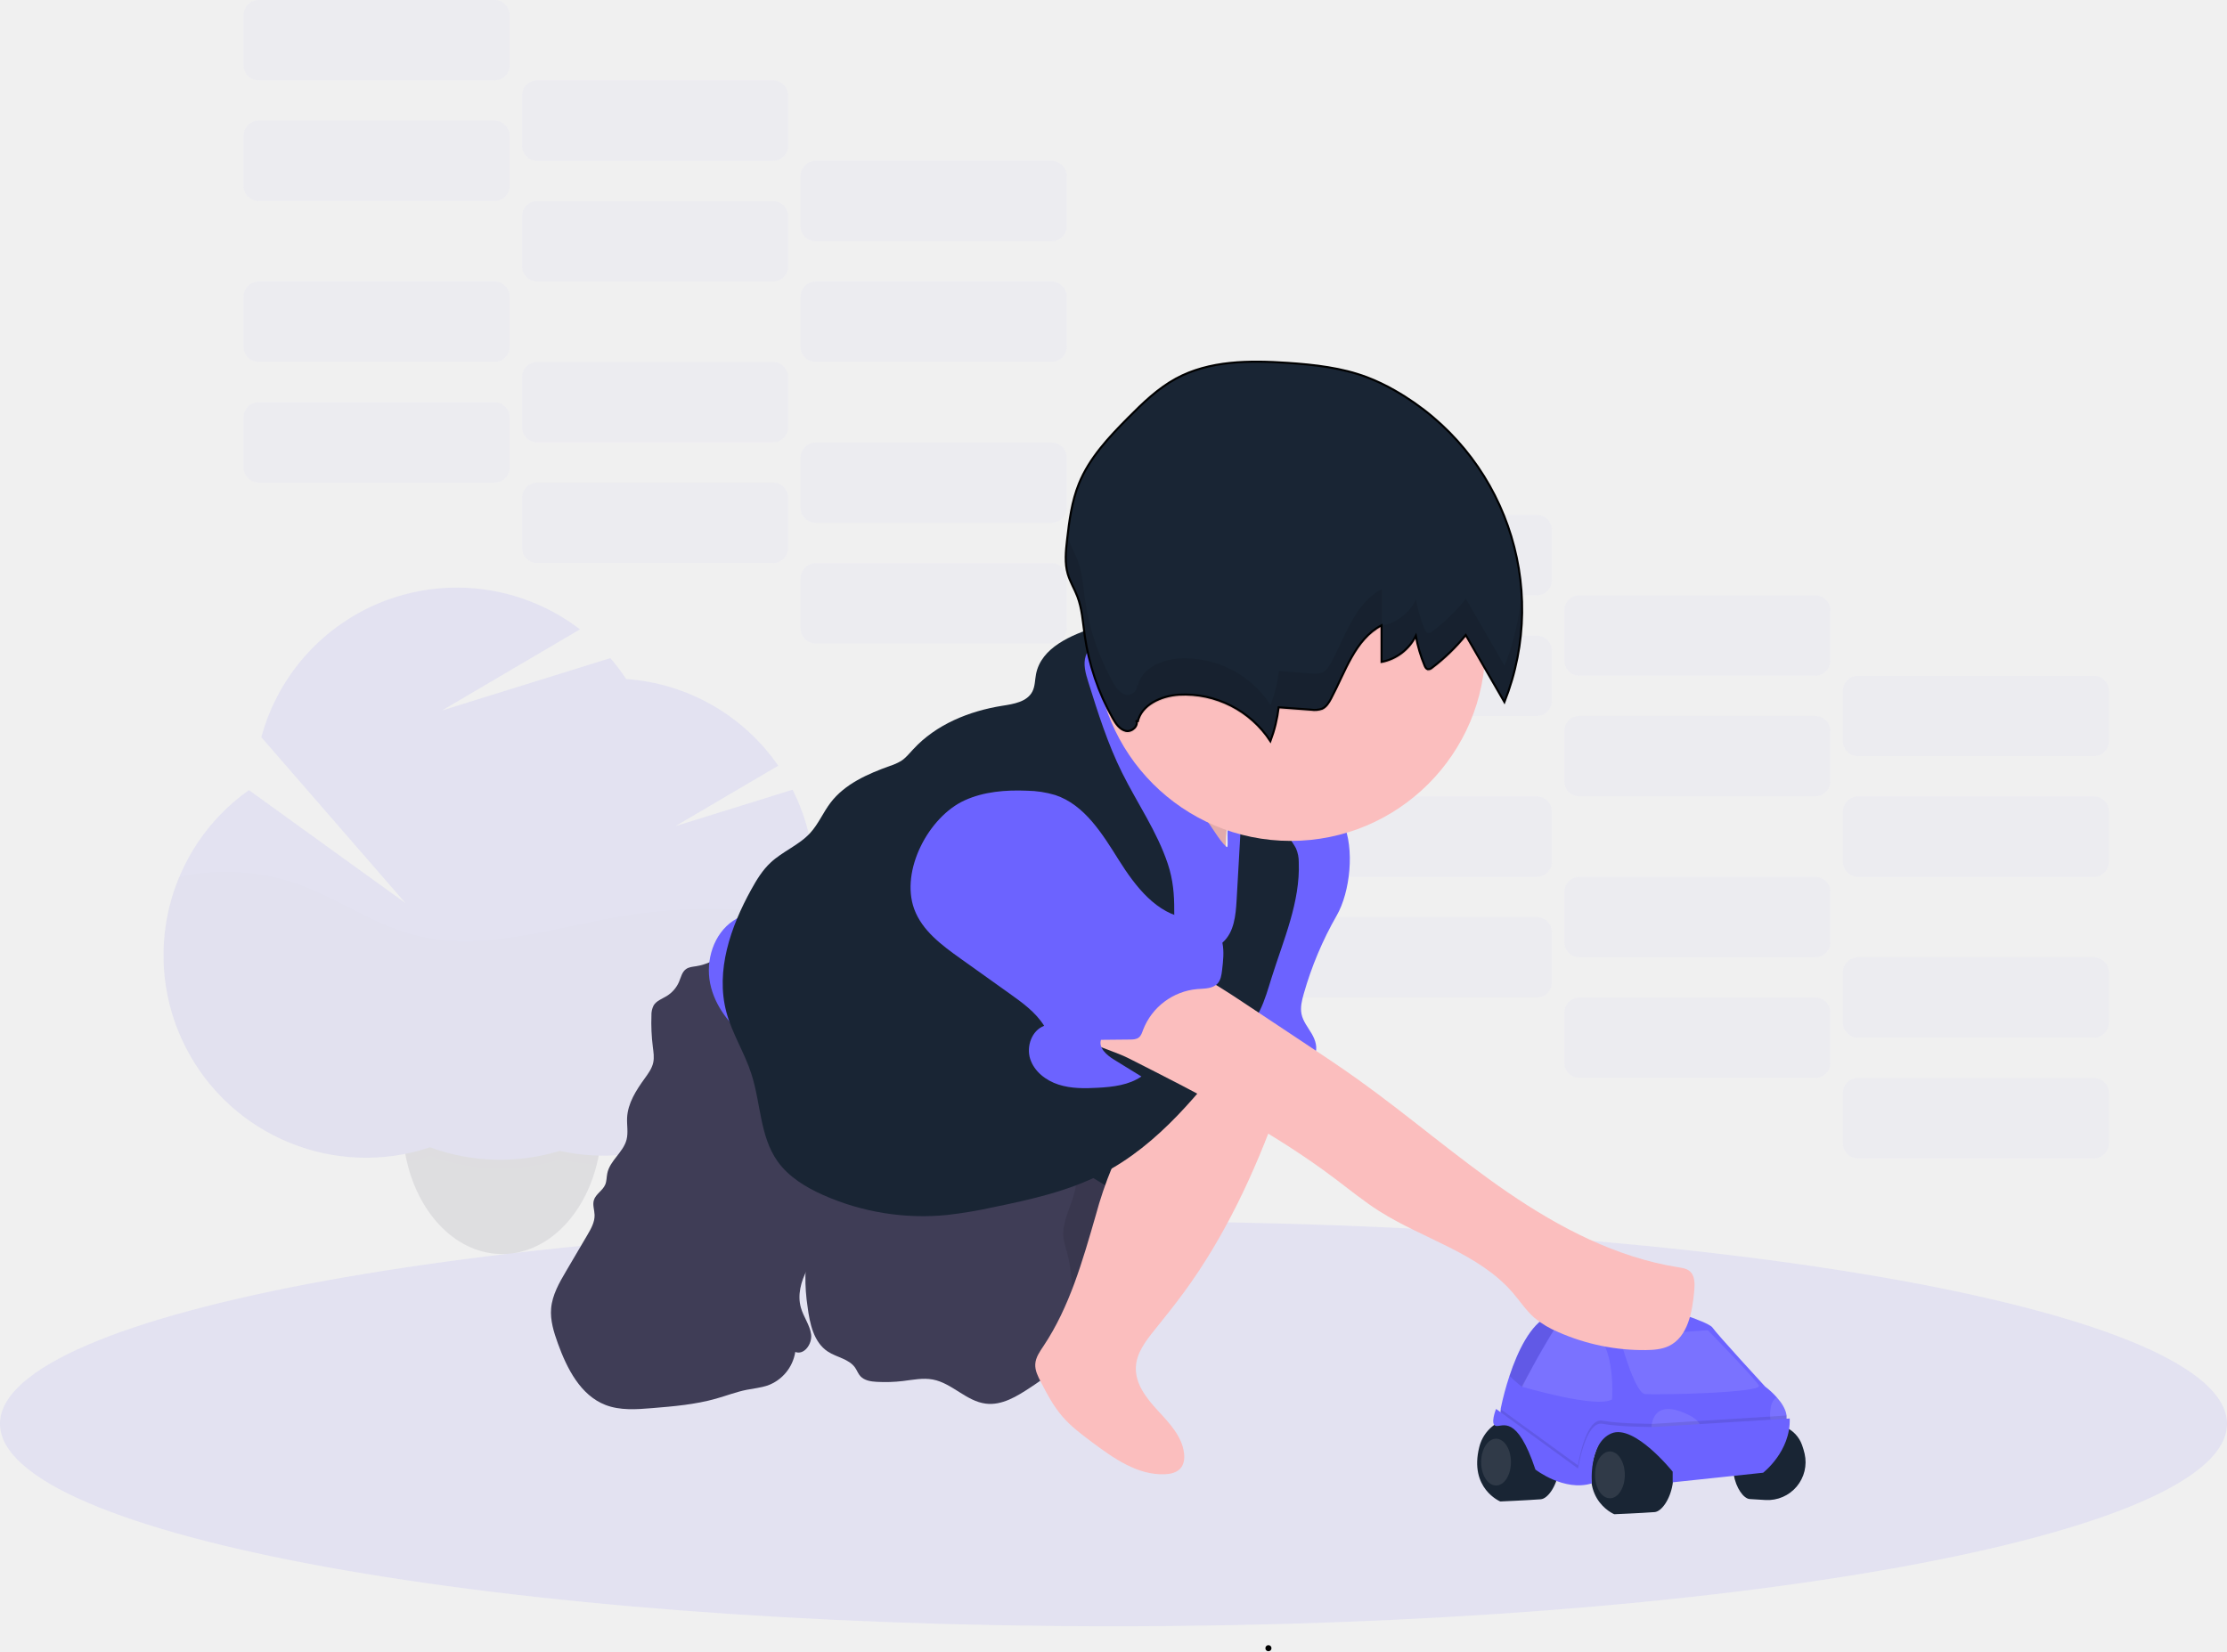
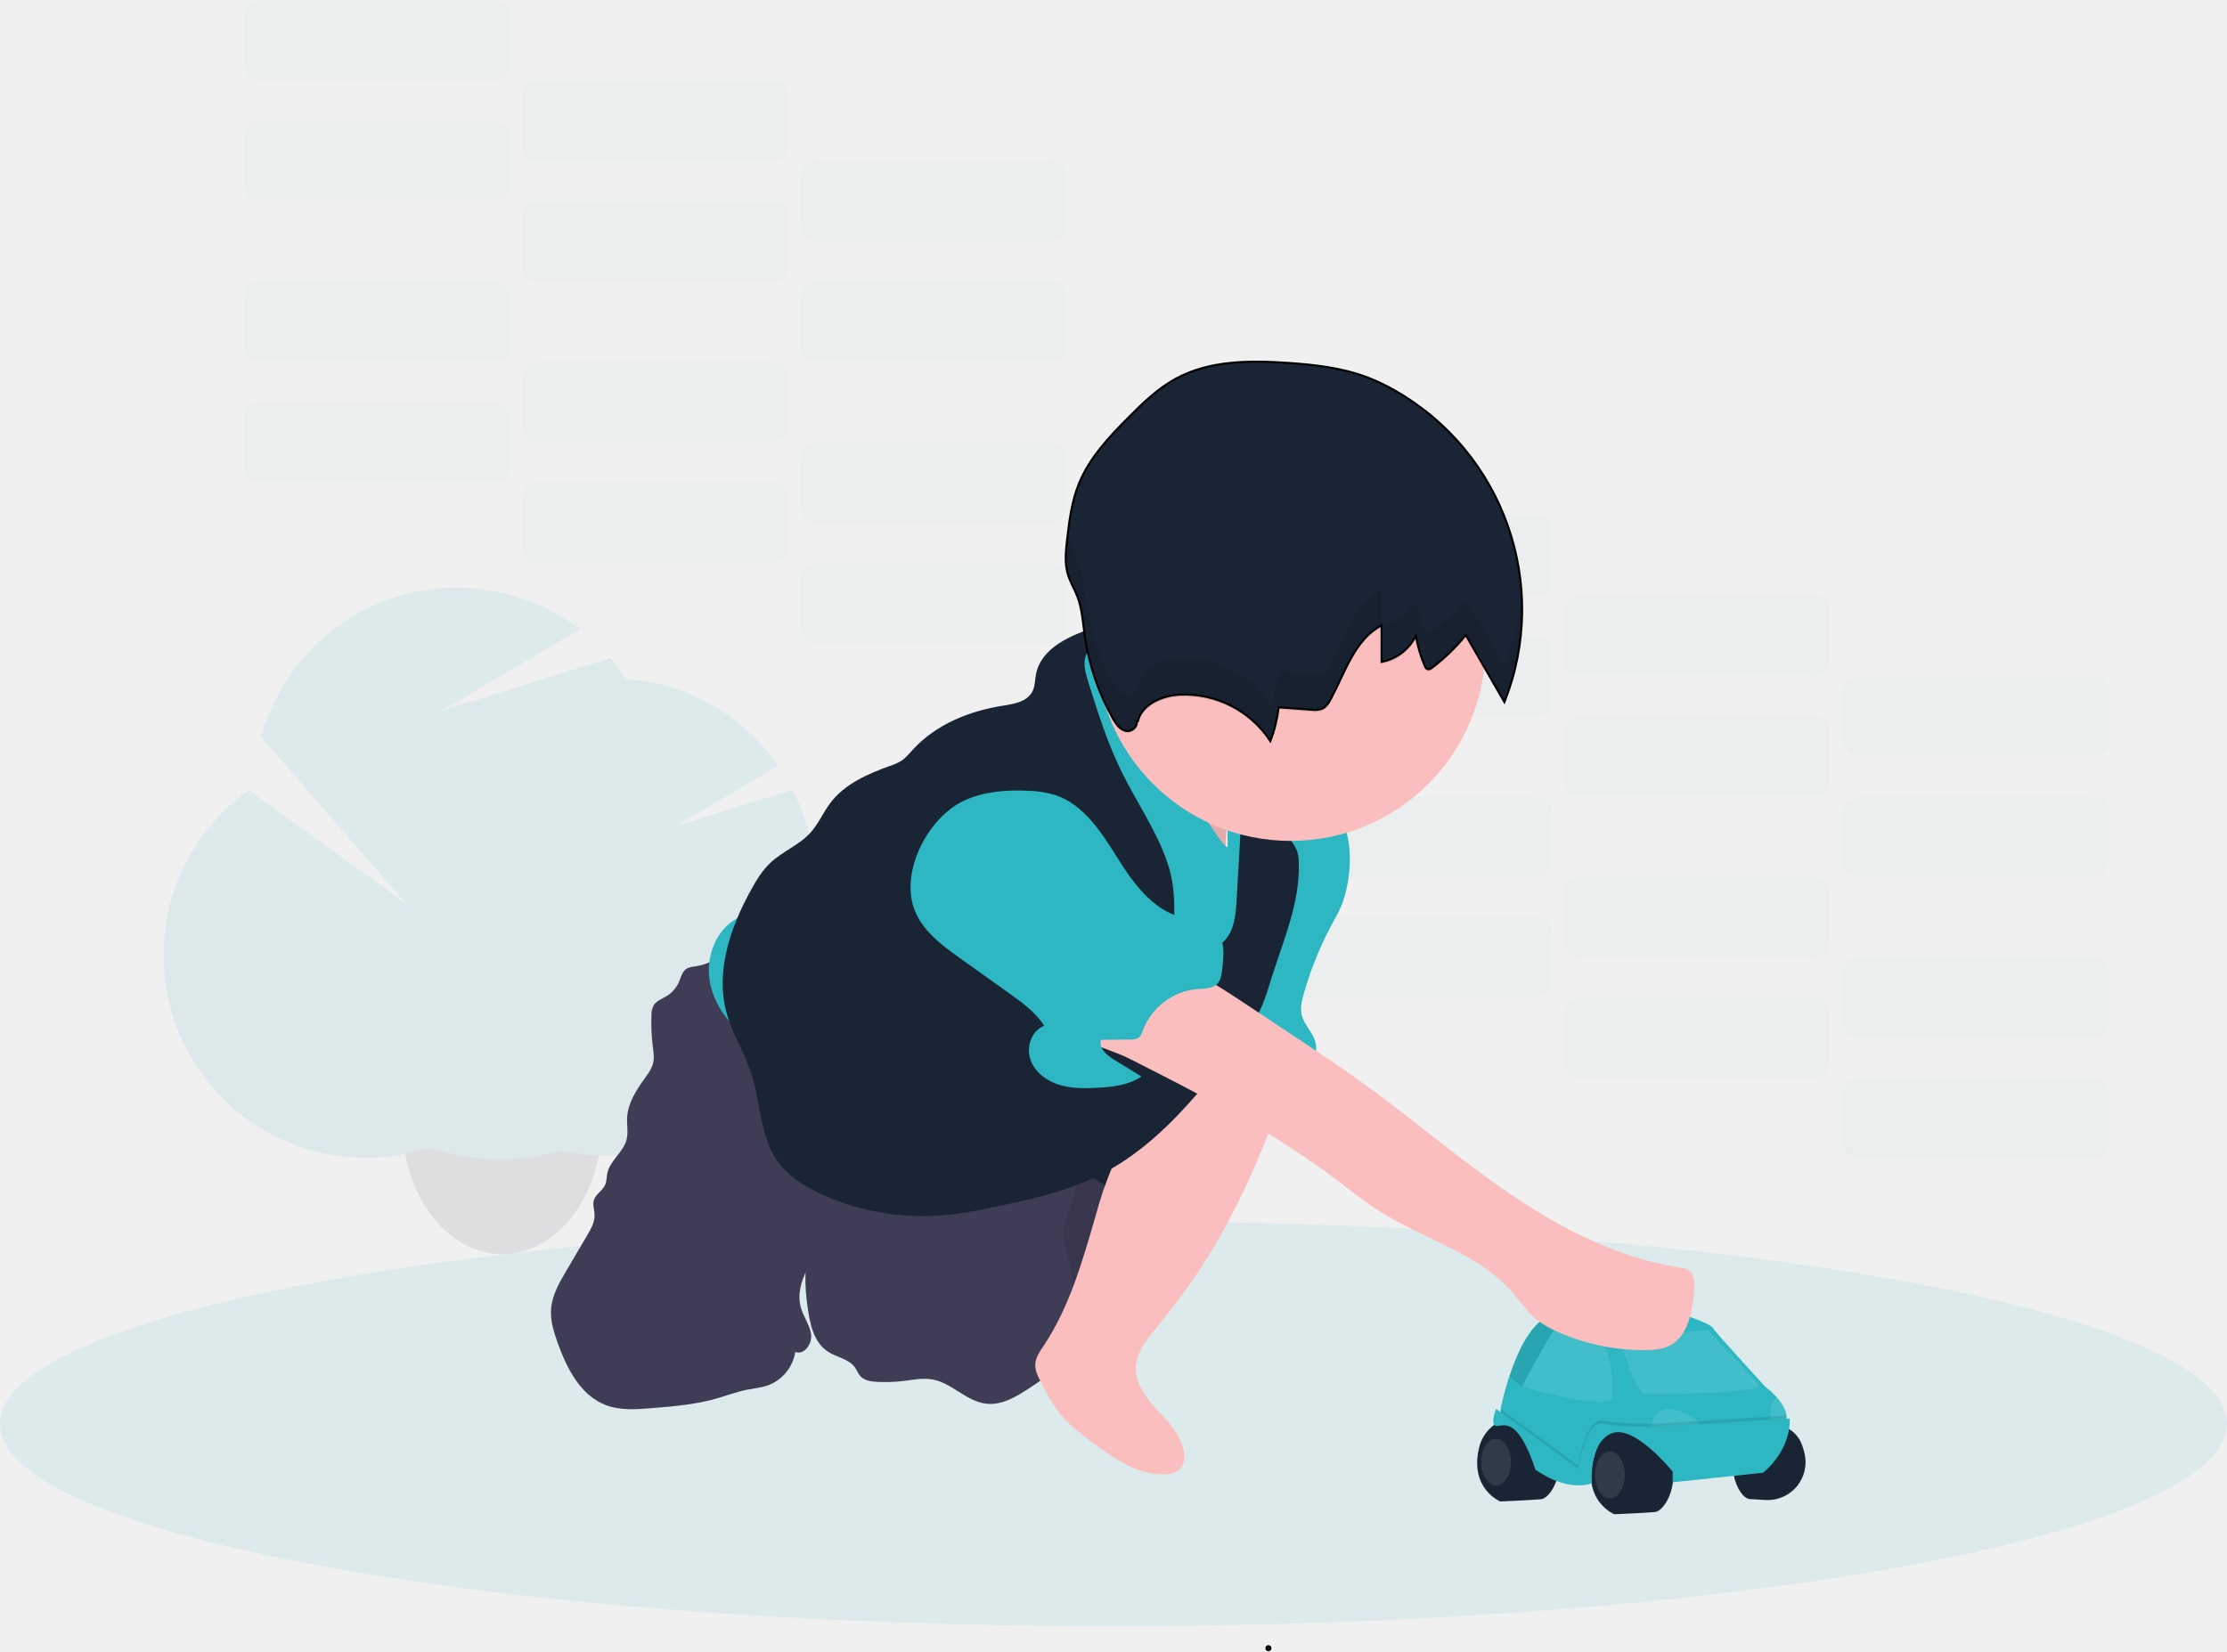
<svg xmlns="http://www.w3.org/2000/svg" id="a7bd4c2a-60cb-483d-8f1a-f087731eba23" data-name="Layer 1" width="1094" height="811.38" viewBox="0 0 1094 811.38">
  <g opacity="0.3">
    <rect x="631.64" y="450.62" width="130.73" height="39.52" rx="7.43" fill="#f2f2f2" />
    <rect x="768.45" y="490.14" width="130.73" height="39.52" rx="7.43" fill="#f2f2f2" />
    <rect x="905.27" y="529.67" width="130.73" height="39.52" rx="7.43" fill="#f2f2f2" />
    <rect x="631.64" y="391.33" width="130.73" height="39.52" rx="7.43" fill="#f2f2f2" />
    <rect x="768.45" y="430.86" width="130.73" height="39.52" rx="7.43" fill="#f2f2f2" />
    <rect x="905.27" y="470.38" width="130.73" height="39.52" rx="7.43" fill="#f2f2f2" />
    <rect x="631.64" y="312.29" width="130.73" height="39.52" rx="7.43" fill="#f2f2f2" />
    <rect x="768.45" y="351.81" width="130.73" height="39.52" rx="7.43" fill="#f2f2f2" />
    <rect x="905.27" y="391.33" width="130.73" height="39.52" rx="7.43" fill="#f2f2f2" />
    <rect x="631.64" y="253" width="130.73" height="39.52" rx="7.43" fill="#f2f2f2" />
    <rect x="768.45" y="292.52" width="130.73" height="39.52" rx="7.43" fill="#f2f2f2" />
    <rect x="905.27" y="332.05" width="130.73" height="39.52" rx="7.43" fill="#f2f2f2" />
-     <rect x="631.64" y="450.62" width="130.73" height="39.52" rx="7.43" fill="#6c63ff" opacity="0.1" />
-     <rect x="768.45" y="490.14" width="130.73" height="39.52" rx="7.43" fill="#6c63ff" opacity="0.1" />
-     <rect x="905.27" y="529.67" width="130.73" height="39.52" rx="7.43" fill="#6c63ff" opacity="0.1" />
-     <rect x="631.64" y="391.33" width="130.73" height="39.52" rx="7.43" fill="#6c63ff" opacity="0.1" />
-     <rect x="768.45" y="430.86" width="130.73" height="39.52" rx="7.43" fill="#6c63ff" opacity="0.1" />
-     <rect x="905.27" y="470.38" width="130.73" height="39.52" rx="7.43" fill="#6c63ff" opacity="0.1" />
-     <rect x="631.64" y="312.29" width="130.73" height="39.52" rx="7.43" fill="#6c63ff" opacity="0.1" />
-     <rect x="768.45" y="351.81" width="130.73" height="39.52" rx="7.43" fill="#6c63ff" opacity="0.1" />
-     <rect x="905.27" y="391.33" width="130.73" height="39.52" rx="7.43" fill="#6c63ff" opacity="0.1" />
-     <rect x="631.64" y="253" width="130.73" height="39.52" rx="7.43" fill="#6c63ff" opacity="0.1" />
-     <rect x="768.45" y="292.52" width="130.73" height="39.52" rx="7.43" fill="#6c63ff" opacity="0.1" />
-     <rect x="905.27" y="332.05" width="130.73" height="39.52" rx="7.43" fill="#6c63ff" opacity="0.1" />
+     <rect x="631.64" y="450.62" width="130.73" height="39.52" rx="7.43" fill="#2cb7c3" opacity="0.1" />
+     <rect x="768.45" y="490.14" width="130.73" height="39.52" rx="7.43" fill="#2cb7c3" opacity="0.1" />
+     <rect x="905.27" y="529.67" width="130.73" height="39.52" rx="7.43" fill="#2cb7c3" opacity="0.1" />
+     <rect x="631.64" y="391.33" width="130.73" height="39.52" rx="7.43" fill="#2cb7c3" opacity="0.1" />
+     <rect x="768.45" y="430.86" width="130.73" height="39.52" rx="7.43" fill="#2cb7c3" opacity="0.1" />
+     <rect x="905.27" y="470.38" width="130.73" height="39.52" rx="7.43" fill="#2cb7c3" opacity="0.1" />
+     <rect x="631.64" y="312.29" width="130.73" height="39.52" rx="7.43" fill="#2cb7c3" opacity="0.1" />
+     <rect x="768.45" y="351.81" width="130.73" height="39.52" rx="7.43" fill="#2cb7c3" opacity="0.1" />
+     <rect x="905.27" y="391.33" width="130.73" height="39.52" rx="7.43" fill="#2cb7c3" opacity="0.1" />
+     <rect x="631.64" y="253" width="130.73" height="39.52" rx="7.43" fill="#2cb7c3" opacity="0.1" />
+     <rect x="768.45" y="292.52" width="130.73" height="39.52" rx="7.43" fill="#2cb7c3" opacity="0.1" />
+     <rect x="905.27" y="332.05" width="130.73" height="39.52" rx="7.43" fill="#2cb7c3" opacity="0.1" />
  </g>
  <g opacity="0.3">
    <rect x="119.64" y="197.62" width="130.73" height="39.52" rx="7.43" fill="#f2f2f2" />
    <rect x="256.45" y="237.14" width="130.73" height="39.52" rx="7.43" fill="#f2f2f2" />
    <rect x="393.27" y="276.67" width="130.73" height="39.52" rx="7.43" fill="#f2f2f2" />
    <rect x="119.64" y="138.33" width="130.73" height="39.52" rx="7.43" fill="#f2f2f2" />
    <rect x="256.45" y="177.86" width="130.73" height="39.52" rx="7.43" fill="#f2f2f2" />
    <rect x="393.27" y="217.38" width="130.73" height="39.52" rx="7.43" fill="#f2f2f2" />
    <rect x="119.64" y="59.29" width="130.73" height="39.52" rx="7.43" fill="#f2f2f2" />
    <rect x="256.45" y="98.81" width="130.73" height="39.52" rx="7.43" fill="#f2f2f2" />
    <rect x="393.27" y="138.33" width="130.73" height="39.52" rx="7.43" fill="#f2f2f2" />
    <rect x="119.64" width="130.73" height="39.52" rx="7.43" fill="#f2f2f2" />
    <rect x="256.45" y="39.52" width="130.73" height="39.52" rx="7.43" fill="#f2f2f2" />
    <rect x="393.27" y="79.05" width="130.73" height="39.52" rx="7.43" fill="#f2f2f2" />
-     <rect x="119.64" y="197.62" width="130.73" height="39.52" rx="7.43" fill="#6c63ff" opacity="0.1" />
-     <rect x="256.45" y="237.14" width="130.73" height="39.52" rx="7.43" fill="#6c63ff" opacity="0.1" />
-     <rect x="393.27" y="276.67" width="130.73" height="39.52" rx="7.43" fill="#6c63ff" opacity="0.1" />
-     <rect x="119.64" y="138.33" width="130.73" height="39.52" rx="7.43" fill="#6c63ff" opacity="0.1" />
-     <rect x="256.45" y="177.86" width="130.73" height="39.52" rx="7.43" fill="#6c63ff" opacity="0.1" />
-     <rect x="393.27" y="217.38" width="130.73" height="39.52" rx="7.43" fill="#6c63ff" opacity="0.1" />
-     <rect x="119.64" y="59.29" width="130.73" height="39.52" rx="7.43" fill="#6c63ff" opacity="0.1" />
-     <rect x="256.45" y="98.81" width="130.73" height="39.52" rx="7.43" fill="#6c63ff" opacity="0.1" />
-     <rect x="393.27" y="138.33" width="130.73" height="39.52" rx="7.43" fill="#6c63ff" opacity="0.1" />
-     <rect x="119.64" width="130.73" height="39.52" rx="7.43" fill="#6c63ff" opacity="0.1" />
-     <rect x="256.45" y="39.52" width="130.73" height="39.52" rx="7.43" fill="#6c63ff" opacity="0.1" />
-     <rect x="393.27" y="79.05" width="130.73" height="39.52" rx="7.43" fill="#6c63ff" opacity="0.1" />
+     <rect x="119.64" y="197.62" width="130.73" height="39.52" rx="7.43" fill="#2cb7c3" opacity="0.1" />
+     <rect x="256.45" y="237.14" width="130.73" height="39.52" rx="7.43" fill="#2cb7c3" opacity="0.1" />
+     <rect x="393.27" y="276.67" width="130.73" height="39.52" rx="7.43" fill="#2cb7c3" opacity="0.1" />
+     <rect x="119.64" y="138.33" width="130.73" height="39.52" rx="7.43" fill="#2cb7c3" opacity="0.1" />
+     <rect x="256.45" y="177.86" width="130.73" height="39.52" rx="7.43" fill="#2cb7c3" opacity="0.1" />
+     <rect x="393.27" y="217.38" width="130.73" height="39.52" rx="7.43" fill="#2cb7c3" opacity="0.1" />
+     <rect x="119.64" y="59.29" width="130.73" height="39.52" rx="7.43" fill="#2cb7c3" opacity="0.1" />
+     <rect x="256.45" y="98.81" width="130.73" height="39.52" rx="7.43" fill="#2cb7c3" opacity="0.1" />
+     <rect x="393.27" y="138.33" width="130.73" height="39.52" rx="7.43" fill="#2cb7c3" opacity="0.1" />
+     <rect x="119.64" width="130.73" height="39.52" rx="7.43" fill="#2cb7c3" opacity="0.1" />
+     <rect x="256.45" y="39.52" width="130.73" height="39.52" rx="7.43" fill="#2cb7c3" opacity="0.1" />
+     <rect x="393.27" y="79.05" width="130.73" height="39.52" rx="7.43" fill="#2cb7c3" opacity="0.1" />
  </g>
  <g opacity="0.1">
    <path d="M348.61,597.26a80.56,80.56,0,0,1-1.74,16.87c-.22,1-.46,2.07-.7,3.07-6.17,24.77-23.6,42.89-44.39,44-.69,0-1.39.06-2.11.06-22,0-40.58-19-46.71-45.08-.18-.7-.33-1.39-.48-2.09a80.56,80.56,0,0,1-1.74-16.87c0-35.39,21.9-64,48.93-64S348.61,561.87,348.61,597.26Z" transform="translate(-53 -45.06)" fill="#3f3d56" />
    <path d="M348.61,597.26a80.56,80.56,0,0,1-1.74,16.87c-.22,1-.46,2.07-.7,3.07-.74,0-1.46,0-2.19-.09a99.36,99.36,0,0,1-16-2.19,98.49,98.49,0,0,1-14.27,3.26,100.29,100.29,0,0,1-11.18,1c-1.26,0-2.52.07-3.78.07a102.12,102.12,0,0,1-13.4-.89,99,99,0,0,1-21-5.22,98.21,98.21,0,0,1-11.35,3c-.18-.7-.33-1.39-.48-2.09a80.56,80.56,0,0,1-1.74-16.87c0-35.39,21.9-64,48.93-64S348.61,561.87,348.61,597.26Z" transform="translate(-53 -45.06)" opacity="0.1" />
-     <path d="M453,477.93a99.07,99.07,0,0,0-10.65-44.82L384.8,451l50.51-29.7a99.37,99.37,0,0,0-74.72-42.59,99.69,99.69,0,0,0-7.75-10.27l-82.73,25.73,67.79-39.86a99.47,99.47,0,0,0-156.52,53l70.81,81.51L175.27,433.3a99.48,99.48,0,0,0,89,175.52A100,100,0,0,0,328,610.57a99.52,99.52,0,0,0,121-97.12c0-2.21-.08-4.4-.22-6.58A99.47,99.47,0,0,0,453,477.93Z" transform="translate(-53 -45.06)" fill="#6c63ff" />
+     <path d="M453,477.93a99.07,99.07,0,0,0-10.65-44.82L384.8,451l50.51-29.7a99.37,99.37,0,0,0-74.72-42.59,99.69,99.69,0,0,0-7.75-10.27l-82.73,25.73,67.79-39.86a99.47,99.47,0,0,0-156.52,53l70.81,81.51L175.27,433.3a99.48,99.48,0,0,0,89,175.52A100,100,0,0,0,328,610.57a99.52,99.52,0,0,0,121-97.12c0-2.21-.08-4.4-.22-6.58A99.47,99.47,0,0,0,453,477.93Z" transform="translate(-53 -45.06)" fill="#2cb7c3" />
    <path d="M451.29,496.38a265,265,0,0,0-92.09-1.17c-34.55,5.72-69.87,18.29-103.67,9.1-19.83-5.4-37-17.88-56.35-24.8A106.81,106.81,0,0,0,141,476,99.52,99.52,0,0,0,264.3,608.82,100,100,0,0,0,328,610.57a99.52,99.52,0,0,0,121-97.12c0-2.21-.08-4.4-.22-6.58A98.49,98.49,0,0,0,451.29,496.38Z" transform="translate(-53 -45.06)" opacity="0.1" />
  </g>
-   <ellipse cx="547" cy="699.6" rx="547" ry="99.5" fill="#6c63ff" opacity="0.1" />
+   <ellipse cx="547" cy="699.6" rx="547" ry="99.5" fill="#2cb7c3" opacity="0.1" />
  <path d="M779.68,756.13a19,19,0,0,1,29.42-11l.78.57c16.73,12.54,6.8,35.54,0,36.06S790,782.84,790,782.84,774.59,776.48,779.68,756.13Z" transform="translate(-53 -45.06)" fill="#192534" />
-   <path d="M930.62,740.5v4.18s-68,4.7-75.26,4.7H841.77s-.2.21-.53.59c-.56.63-1.51,1.74-2.56,3.12-2.14,2.78-4.69,6.66-5.28,9.88-1,5.75-4.7,7.84-4.7,7.84l-13.59-3.65L802,751.48l-1.91-1.84-5.44-5.19L790,740l.23-2.5,0-.38a141.85,141.85,0,0,1,4.26-15.88c0-.14.09-.29.14-.43,3.77-11.32,10.06-25.07,19.12-29.16.69-.31,1.41-.61,2.18-.88l.92-.32c17.38-5.82,50.22-3.51,50.22-3.51s25.08,7.32,27.18,10.46,25.87,29,25.87,29a39,39,0,0,1,5.74,5.31C928.09,734.18,930.16,737.29,930.62,740.5Z" transform="translate(-53 -45.06)" fill="#6c63ff" />
+   <path d="M930.62,740.5v4.18s-68,4.7-75.26,4.7H841.77s-.2.21-.53.59c-.56.63-1.51,1.74-2.56,3.12-2.14,2.78-4.69,6.66-5.28,9.88-1,5.75-4.7,7.84-4.7,7.84l-13.59-3.65L802,751.48l-1.91-1.84-5.44-5.19L790,740l.23-2.5,0-.38a141.85,141.85,0,0,1,4.26-15.88c0-.14.09-.29.14-.43,3.77-11.32,10.06-25.07,19.12-29.16.69-.31,1.41-.61,2.18-.88l.92-.32c17.38-5.82,50.22-3.51,50.22-3.51s25.08,7.32,27.18,10.46,25.87,29,25.87,29a39,39,0,0,1,5.74,5.31C928.09,734.18,930.16,737.29,930.62,740.5Z" transform="translate(-53 -45.06)" fill="#2cb7c3" />
  <ellipse cx="734.93" cy="718.44" rx="7.32" ry="11.5" fill="#fff" opacity="0.1" />
  <path d="M818.25,695.55s-6,9.2-12.34,21a.41.41,0,0,0,0,.09c-1.69,3.14-3.41,6.45-5.05,9.84l-.07.16s-3.47-2.75-6.2-5.43c0-.14.09-.29.14-.43,3.77-11.32,10.06-25.07,19.12-29.16.69-.31,1.41-.61,2.18-.88Z" transform="translate(-53 -45.06)" opacity="0.1" />
  <path d="M800.48,726.39s37.11,11,44.42,6.27c0,0,2.62-33.45-14.63-35.54,0,0-9.93-2.62-12-1S800.48,726.39,800.48,726.39Z" transform="translate(-53 -45.06)" fill="#fff" opacity="0.1" />
  <path d="M848.56,701.82s7.32,27.7,12.55,28.23,58-.53,55.92-4.19-25.09-27.17-25.09-27.17Z" transform="translate(-53 -45.06)" fill="#fff" opacity="0.1" />
  <path d="M839.58,751.94s9.5-12.49,26.23.06,6.79,35.54,0,36.06S846,789.11,846,789.11,825.37,780.63,839.58,751.94Z" transform="translate(-53 -45.06)" fill="#192534" />
  <path d="M938.25,755.12a15.14,15.14,0,0,0-20.47-8.78,29.27,29.27,0,0,0-5.28,3.21c-14.89,11.16-6,31.63,0,32.1,2.17.16,5.06.33,7.87.48a18.62,18.62,0,0,0,19.14-22.74A39.18,39.18,0,0,0,938.25,755.12Z" transform="translate(-53 -45.06)" fill="#192534" />
  <ellipse cx="790.86" cy="724.71" rx="7.32" ry="11.5" fill="#fff" opacity="0.1" />
  <path d="M864.24,747.82s-1-15.16,15.16-8.89S885.15,752,885.15,752Z" transform="translate(-53 -45.06)" fill="#fff" opacity="0.1" />
  <path d="M930.62,740.5v2.09l-2.61,1-5.33-1s-1.14-8.56,3.23-11C928.09,734.18,930.16,737.29,930.62,740.5Z" transform="translate(-53 -45.06)" fill="#fff" opacity="0.1" />
  <path d="M930.62,740.6v4.08s-68,4.7-75.26,4.7h-.06c-3.76-2-7.52-2.89-10.68-1.56a11.69,11.69,0,0,0-2.69,1.56c-.24.19-.47.39-.69.59a14.26,14.26,0,0,0-2.56,3.12C834,760.66,835,772.38,835,772.38c-13.59,4.18-27.7-6.79-27.7-6.79-2.56-7.68-4.95-12.69-7.14-16-2-3-3.82-4.47-5.44-5.19L790,740l.23-2.5,37.93,27.58s3.66-23.52,12-21.95,25.09,1.57,25.09,1.57Z" transform="translate(-53 -45.06)" opacity="0.1" />
-   <path d="M787.93,737.36s-3.14,7.84,0,8.37,10.19-6,19.34,21.43c0,0,14.11,11,27.7,6.79,0,0-1.62-19.86,9.65-24.57s30.07,18.82,30.07,18.82v5.23l44.43-4.71s13.59-10.45,13.07-26.65l-66.9,4.18s-16.73,0-25.09-1.57-12,22-12,22Z" transform="translate(-53 -45.06)" fill="#6c63ff" />
+   <path d="M787.93,737.36s-3.14,7.84,0,8.37,10.19-6,19.34,21.43c0,0,14.11,11,27.7,6.79,0,0-1.62-19.86,9.65-24.57s30.07,18.82,30.07,18.82v5.23l44.43-4.71s13.59-10.45,13.07-26.65l-66.9,4.18s-16.73,0-25.09-1.57-12,22-12,22Z" transform="translate(-53 -45.06)" fill="#2cb7c3" />
  <rect x="518.81" y="549.35" width="55.93" height="55.93" rx="27.96" fill="#192534" />
  <path d="M585.13,694.34c3.75-3.29,7.56-6.64,10.26-10.83,2.48-3.84,3.94-8.23,5.31-12.59q5.87-18.69,10.11-37.85c-15.39-2.35-26.88-15.94-41.93-19.93-.36-.1-11.87,69.06-12.71,75.38-.69,5.22-6.65,30.15.14,30.29,3.63.08,11.21-9,13.89-11.39Z" transform="translate(-53 -45.06)" fill="#3f3d56" />
  <path d="M585.13,694.34c3.75-3.29,7.56-6.64,10.26-10.83,2.48-3.84,3.94-8.23,5.31-12.59q5.87-18.69,10.11-37.85c-15.39-2.35-26.88-15.94-41.93-19.93-.36-.1-11.87,69.06-12.71,75.38-.69,5.22-6.65,30.15.14,30.29,3.63.08,11.21-9,13.89-11.39Z" transform="translate(-53 -45.06)" opacity="0.1" />
  <path d="M394.94,519.84c-1.7.26-3.5.39-4.9,1.38-2,1.4-2.51,4-3.46,6.26a15.33,15.33,0,0,1-6.05,7c-2.29,1.4-5.08,2.34-6.45,4.64a10.23,10.23,0,0,0-1.07,5,95.89,95.89,0,0,0,.69,15.34c.32,2.55.74,5.15.21,7.66-.61,2.93-2.45,5.42-4.2,7.85-4.2,5.81-8.31,12.19-8.65,19.35-.17,3.6.63,7.29-.28,10.78-1.61,6.19-8.17,10.23-9.45,16.49-.38,1.85-.28,3.81-1,5.54-1.26,3-4.73,4.64-5.62,7.73-.67,2.32.31,4.77.38,7.18.1,3.53-1.75,6.79-3.53,9.83l-10.41,17.7c-3.38,5.74-6.84,11.74-7.41,18.38-.51,5.89,1.32,11.72,3.33,17.28,4.47,12.35,11.11,25.43,23.36,30.18,7.21,2.8,15.24,2.2,22.95,1.56,10.56-.87,21.19-1.76,31.38-4.65,5.05-1.43,10-3.34,15.1-4.36,3.4-.67,6.89-1,10.17-2.09a21,21,0,0,0,13.64-16.5c4.36,1.72,8.4-4,7.78-8.64s-3.74-8.57-5-13.07c-1.8-6.21,0-12.95,3-18.67s7.14-10.78,10.41-16.35a62.29,62.29,0,0,0,7.48-20.16c1.75-9.59,1.22-19.44.68-29.17l-2.06-37.19c-.38-6.81-.81-13.84-3.81-20-3.29-6.71-9.29-11.63-15.28-16.1a254.86,254.86,0,0,0-27.75-18.38c-6.22-3.48-5.78-2.13-10.73,2A27.58,27.58,0,0,1,394.94,519.84Z" transform="translate(-53 -45.06)" fill="#3f3d56" />
  <path d="M479,623.31c-7.07,5.58-14.23,11.24-19.67,18.42a53.29,53.29,0,0,0-10.68,30.19,93.06,93.06,0,0,0,1.07,15.27c1.07,8.25,3,17.44,9.95,22,4.38,2.87,10.4,3.59,13.39,7.89.94,1.35,1.49,3,2.59,4.19,2,2.16,5.12,2.63,8,2.79a74.15,74.15,0,0,0,12.9-.4c4.89-.59,9.86-1.66,14.7-.74,9.42,1.77,16.45,10.66,26,11.85,7.93,1,15.36-3.61,22-8,6.85-4.53,14-9.38,17.71-16.71,3.61-7.12,3.41-15.5,3.13-23.49-.31-8.87-.63-17.85-3-26.41a46.42,46.42,0,0,1-1.69-6.86c-.71-6,2-11.9,4-17.64,3.11-8.73,4.47-19.49-1.71-26.39-2.61-2.92-6.24-4.72-9.92-6-16.25-5.84-34.19-3.62-50.86-1C501,604.68,491.48,613.48,479,623.31Z" transform="translate(-53 -45.06)" fill="#3f3d56" />
  <path d="M616.8,588.75c-6.44,9.67-12.9,19.41-17.55,30a193.17,193.17,0,0,0-8,23.6c-6.42,22.19-12.79,44.86-25.61,64.07-1.84,2.76-3.88,5.63-4.07,8.94-.18,3.1,1.3,6,2.73,8.76,3,5.84,6.14,11.74,10.42,16.76s9.4,8.82,14.56,12.7c10.71,8,22.61,16.48,36,15.88,2.77-.13,5.73-.77,7.58-2.84s2.11-4.93,1.78-7.59c-1-8.23-7.2-14.7-12.82-20.8S610.55,725,611,716.68c.35-6.87,4.85-12.73,9.16-18.09,4.93-6.14,9.87-12.27,14.52-18.62,20.11-27.45,34.63-58.66,46.14-90.69,4.85-13.52,9.26-27.72,7.75-42-11-2.7-33-11.72-42.29-2.41-5.63,5.64-9.61,14-14,20.65Z" transform="translate(-53 -45.06)" fill="#fbbebe" />
-   <path d="M709.68,494.86a171.6,171.6,0,0,0-16.24,38.6c-.93,3.26-1.76,6.7-1.05,10,.77,3.54,3.18,6.45,5,9.57s3.1,7.07,1.45,10.29c-7.8.61-15.53-1.52-23.07-3.63l-23.64-6.6a12.2,12.2,0,0,1-5.35-2.48c-2.74-2.59-2.53-6.94-2-10.66,4.63-30.46,19.5-58.54,25.07-88.83.81-4.37,1.66-9.21,5.14-12,10-7.9,32.64-1.21,37.82,10.23C718.6,462.05,716.23,483.45,709.68,494.86Z" transform="translate(-53 -45.06)" fill="#6c63ff" />
+   <path d="M709.68,494.86a171.6,171.6,0,0,0-16.24,38.6c-.93,3.26-1.76,6.7-1.05,10,.77,3.54,3.18,6.45,5,9.57s3.1,7.07,1.45,10.29c-7.8.61-15.53-1.52-23.07-3.63l-23.64-6.6a12.2,12.2,0,0,1-5.35-2.48c-2.74-2.59-2.53-6.94-2-10.66,4.63-30.46,19.5-58.54,25.07-88.83.81-4.37,1.66-9.21,5.14-12,10-7.9,32.64-1.21,37.82,10.23C718.6,462.05,716.23,483.45,709.68,494.86Z" transform="translate(-53 -45.06)" fill="#2cb7c3" />
  <path d="M583.13,390.76c-.89.46-1.89,1-2.16,1.94a3.52,3.52,0,0,0,.94,2.83L592,409.73c9.95,14,19.92,28.09,31.43,40.86a221.9,221.9,0,0,0,28.44,26.46c2.88,2.24,5.95,4.57,7.36,7.94a76.53,76.53,0,0,1,3.12-56.77c3.3-7,7.66-13.49,11.09-20.45a2.91,2.91,0,0,0-1.59-4.72c-8.74-4.5-18.3-7.22-27-11.8-6.83-3.6-13-8.28-19.13-12.89-5.47-4.11-12.75-11.37-19.5-13.1-7.29-1.88-7,4.77-9.35,10.32A30.62,30.62,0,0,1,583.13,390.76Z" transform="translate(-53 -45.06)" fill="#fbbebe" />
  <path d="M583.13,390.76c-.89.46-1.89,1-2.16,1.94a3.52,3.52,0,0,0,.94,2.83L592,409.73c9.95,14,19.92,28.09,31.43,40.86a221.9,221.9,0,0,0,28.44,26.46c2.88,2.24,5.95,4.57,7.36,7.94a76.53,76.53,0,0,1,3.12-56.77c3.3-7,7.66-13.49,11.09-20.45a2.91,2.91,0,0,0-1.59-4.72c-8.74-4.5-18.3-7.22-27-11.8-6.83-3.6-13-8.28-19.13-12.89-5.47-4.11-12.75-11.37-19.5-13.1-7.29-1.88-7,4.77-9.35,10.32A30.62,30.62,0,0,1,583.13,390.76Z" transform="translate(-53 -45.06)" opacity="0.1" />
-   <path d="M645,447.35c-4.57-5.16-10.74-8.57-16.15-12.85-7.78-6.16-13.93-14.1-19.87-22.05-10.9-14.63-21.89-32.55-16.46-50-5.77-.56-10.75,4.18-13.47,9.29s-4.12,10.93-7.51,15.62c-5.15,7.13-13.91,10.45-22.07,13.71a359.68,359.68,0,0,0-51.82,25.75c-6.65,4-13.27,8.29-18.35,14.15-5.44,6.25-8.85,14-13.47,20.85-9,13.47-22.68,23.58-37.86,29.3-5,1.9-10.36,3.38-14.83,6.4-9.58,6.47-13.57,19.37-11.3,30.71s10,21,19.29,27.86S441,567,451.72,571q13.48,4.95,27.13,9.44A155.77,155.77,0,0,0,499.34,586c12.79,2.35,25.94,1.77,38.87,3.2,11.82,1.3,23.43,4.29,35.3,5.12s24.44-.75,34.11-7.66c7.69-5.49,12.81-13.78,17.54-22A598.86,598.86,0,0,0,658,499c2.83-6.67,29.09-44.45,22.55-49.33-32.93-24.57-22,14.47-25.14,11.47C651.21,457.12,648.8,451.64,645,447.35Z" transform="translate(-53 -45.06)" fill="#6c63ff" />
+   <path d="M645,447.35c-4.57-5.16-10.74-8.57-16.15-12.85-7.78-6.16-13.93-14.1-19.87-22.05-10.9-14.63-21.89-32.55-16.46-50-5.77-.56-10.75,4.18-13.47,9.29s-4.12,10.93-7.51,15.62c-5.15,7.13-13.91,10.45-22.07,13.71a359.68,359.68,0,0,0-51.82,25.75c-6.65,4-13.27,8.29-18.35,14.15-5.44,6.25-8.85,14-13.47,20.85-9,13.47-22.68,23.58-37.86,29.3-5,1.9-10.36,3.38-14.83,6.4-9.58,6.47-13.57,19.37-11.3,30.71s10,21,19.29,27.86S441,567,451.72,571q13.48,4.95,27.13,9.44A155.77,155.77,0,0,0,499.34,586c12.79,2.35,25.94,1.77,38.87,3.2,11.82,1.3,23.43,4.29,35.3,5.12s24.44-.75,34.11-7.66c7.69-5.49,12.81-13.78,17.54-22A598.86,598.86,0,0,0,658,499c2.83-6.67,29.09-44.45,22.55-49.33-32.93-24.57-22,14.47-25.14,11.47C651.21,457.12,648.8,451.64,645,447.35Z" transform="translate(-53 -45.06)" fill="#2cb7c3" />
  <path d="M604.21,424.75c-7.07-14.22-11.85-29.44-16.6-44.58-1.31-4.2-2.63-8.74-1.22-12.9,1.7-5,7.14-9.27,5.54-14.28-12.72,4-27.49,10.27-30,23.38-.55,2.86-.45,5.91-1.78,8.49-2.59,5.06-9.19,6.14-14.8,7-16.32,2.61-32.54,9.19-43.72,21.36-1.88,2-3.65,4.27-6,5.77a26.06,26.06,0,0,1-5.39,2.4c-10.94,3.93-22.19,8.83-29.23,18.08-3.63,4.76-5.95,10.47-10,14.89-5.48,6-13.55,9-19.48,14.59-4,3.72-6.85,8.44-9.49,13.21-10.16,18.36-17.61,39.89-12.22,60.18,2.81,10.61,9,20.06,12.33,30.52,4.59,14.25,4.14,30.5,12.75,42.75,5.43,7.7,13.83,12.79,22.43,16.63a120.63,120.63,0,0,0,61,9.82,227.23,227.23,0,0,0,23-3.88c18.13-3.74,36.45-7.81,52.92-16.27,28.09-14.43,48.3-40.22,67.6-65.22,3.67-4.76,7.37-9.56,10-15,2.57-5.19,4.12-10.81,5.85-16.33,5.85-18.61,14.08-37.14,13.31-56.62a16.64,16.64,0,0,0-1.35-6.79c-.78-1.6-2-3-2.69-4.61-1.22-2.88-.67-6.21-1.53-9.22-2.39-8.4-13.43-10-22.17-9.93l-2.8,49.29c-.43,7.4-1.22,15.61-6.73,20.57a14.63,14.63,0,0,1-17.24,1.35c-5.88-3.81-6.71-10.46-6.67-16.83.06-8-.59-15.33-3.14-23C621.41,453.66,611.63,439.7,604.21,424.75Z" transform="translate(-53 -45.06)" fill="#192534" />
  <path d="M607.69,565.21c34.82,17.65,69.84,35.43,101,58.93,7.2,5.42,14.2,11.16,21.81,16,21.81,13.86,48.87,20.61,65.7,40.21,3.54,4.11,6.54,8.73,10.62,12.29a45.77,45.77,0,0,0,11.74,7,103.55,103.55,0,0,0,42.94,8.81c3.87-.05,7.85-.34,11.33-2,9.37-4.54,11.5-16.7,12.45-27.07.32-3.51.39-7.65-2.37-9.83-1.49-1.17-3.46-1.47-5.33-1.76-30.41-4.8-58.47-19.44-83.88-36.83S745,593.27,719.94,575.38c-8.81-6.29-17.83-12.28-26.85-18.27L663.9,537.73c-15.44-10.25-31.7-20.81-50.14-22.74a6.65,6.65,0,0,0-3.14.21c-1.62.63-2.52,2.31-3.31,3.85-5.41,10.54-12,20.11-18.63,29.87-3.55,5.22-3.95,6.57,2.17,9.36C596.36,560.8,602.2,562.43,607.69,565.21Z" transform="translate(-53 -45.06)" fill="#fbbebe" />
  <path d="M676.11,856.44a1.5,1.5,0,0,0,0-3,1.5,1.5,0,0,0,0,3Z" transform="translate(-53 -45.06)" />
  <circle cx="634.05" cy="317.55" r="95.65" fill="#fbbebe" />
  <path d="M611.87,399.91c1.7-8.59,11.56-12.93,20.29-13.51a50.35,50.35,0,0,1,44.92,22.84,70.75,70.75,0,0,0,4.06-16.64l16,1.19a11.08,11.08,0,0,0,5.32-.48c2.06-.92,3.33-3,4.4-5,7-13.07,11.68-29.11,24.82-36l0,18a23.92,23.92,0,0,0,16.83-12.79,70.68,70.68,0,0,0,4.28,14.53c.32.78.77,1.64,1.58,1.84a2.8,2.8,0,0,0,2.16-.79,95.61,95.61,0,0,0,16.51-16l19,32.94a123.74,123.74,0,0,0-53.82-153.09,97.21,97.21,0,0,0-13.71-6.53c-12.37-4.66-25.7-6.15-38.89-7.05-18.75-1.28-38.54-1.23-55,7.76-8.85,4.83-16.2,11.95-23.3,19.11-9.6,9.66-19.2,19.87-24.31,32.5-3.53,8.72-4.74,18.17-5.81,27.51-.65,5.65-1.25,11.49.36,16.94,1.12,3.77,3.23,7.16,4.65,10.83,2.36,6.1,2.73,12.76,3.64,19.24A116.1,116.1,0,0,0,599.64,398c1.5,2.67,3.42,5.51,6.41,6.19s6.58-2.62,5-5.22" transform="translate(-53 -45.06)" fill="#192534" />
  <path d="M611.87,399.91c1.7-8.59,11.56-12.93,20.29-13.51a50.35,50.35,0,0,1,44.92,22.84,70.75,70.75,0,0,0,4.06-16.64l16,1.19a11.08,11.08,0,0,0,5.32-.48c2.06-.92,3.33-3,4.4-5,7-13.07,11.68-29.11,24.82-36l0,18a23.92,23.92,0,0,0,16.83-12.79,70.68,70.68,0,0,0,4.28,14.53c.32.78.77,1.64,1.58,1.84a2.8,2.8,0,0,0,2.16-.79,95.61,95.61,0,0,0,16.51-16l19,32.94a123.74,123.74,0,0,0-53.82-153.09,97.21,97.21,0,0,0-13.71-6.53c-12.37-4.66-25.7-6.15-38.89-7.05-18.75-1.28-38.54-1.23-55,7.76-8.85,4.83-16.2,11.95-23.3,19.11-9.6,9.66-19.2,19.87-24.31,32.5-3.53,8.72-4.74,18.17-5.81,27.51-.65,5.65-1.25,11.49.36,16.94,1.12,3.77,3.23,7.16,4.65,10.83,2.36,6.1,2.73,12.76,3.64,19.24A116.1,116.1,0,0,0,599.64,398c1.5,2.67,3.42,5.51,6.41,6.19s6.58-2.62,5-5.22" transform="translate(-53 -45.06)" fill="none" stroke="#000" stroke-miterlimit="10" />
-   <path d="M502.09,491.71c3.86,10.61,13.56,17.81,22.76,24.37l24,17.12c6.38,4.55,12.93,9.27,17.08,15.91-6.07,2.3-8.84,10.1-6.85,16.28S566.78,576,573,578s12.82,1.93,19.31,1.56c7.45-.41,15.25-1.31,21.4-5.54L600.2,565.7c-3.56-2.21-7.65-5.73-6.35-9.7l14.25-.14c1.5,0,3.13-.07,4.32-1s1.6-2.36,2.1-3.72a31.55,31.55,0,0,1,26.62-20.08c3.52-.26,7.57-.11,10-2.73,1.58-1.74,1.92-4.24,2.2-6.57.53-4.44,1.05-9,.17-13.35s-3.42-8.67-7.5-10.5c-3-1.36-6.47-1.23-9.75-1.67-15.09-2-25.55-15.68-33.65-28.57s-16.79-27.15-31.23-31.95a50.82,50.82,0,0,0-13.89-2.13c-10.41-.43-21.13.42-30.61,4.74C509.21,446.38,495.21,472.83,502.09,491.71Z" transform="translate(-53 -45.06)" fill="#6c63ff" />
+   <path d="M502.09,491.71c3.86,10.61,13.56,17.81,22.76,24.37l24,17.12c6.38,4.55,12.93,9.27,17.08,15.91-6.07,2.3-8.84,10.1-6.85,16.28S566.78,576,573,578s12.82,1.93,19.31,1.56c7.45-.41,15.25-1.31,21.4-5.54L600.2,565.7c-3.56-2.21-7.65-5.73-6.35-9.7l14.25-.14c1.5,0,3.13-.07,4.32-1s1.6-2.36,2.1-3.72a31.55,31.55,0,0,1,26.62-20.08c3.52-.26,7.57-.11,10-2.73,1.58-1.74,1.92-4.24,2.2-6.57.53-4.44,1.05-9,.17-13.35s-3.42-8.67-7.5-10.5c-3-1.36-6.47-1.23-9.75-1.67-15.09-2-25.55-15.68-33.65-28.57s-16.79-27.15-31.23-31.95a50.82,50.82,0,0,0-13.89-2.13c-10.41-.43-21.13.42-30.61,4.74C509.21,446.38,495.21,472.83,502.09,491.71Z" transform="translate(-53 -45.06)" fill="#2cb7c3" />
  <path d="M792.13,372.24l-19-32.94a95.25,95.25,0,0,1-16.51,16,2.77,2.77,0,0,1-2.16.8c-.81-.2-1.26-1.06-1.58-1.84a70.77,70.77,0,0,1-4.28-14.54,23.91,23.91,0,0,1-16.83,12.8l0-18c-13.14,6.91-17.78,22.95-24.82,36-1.07,2-2.34,4.05-4.4,5a11.08,11.08,0,0,1-5.32.48l-16-1.19a70.75,70.75,0,0,1-4.06,16.64,50.35,50.35,0,0,0-44.92-22.84c-8.73.58-18.59,4.92-20.29,13.51l-.85-.94c1.61,2.61-2,5.91-5,5.23s-4.91-3.52-6.41-6.19a116.16,116.16,0,0,1-13.73-40.77c-.91-6.48-1.28-13.14-3.64-19.24-1.42-3.67-3.53-7.06-4.65-10.83,0-.13-.07-.25-.1-.38-.09.75-.18,1.5-.26,2.25-.65,5.66-1.25,11.49.36,17,1.12,3.77,3.23,7.16,4.65,10.82,2.36,6.11,2.73,12.76,3.64,19.25a116,116,0,0,0,13.73,40.76c1.5,2.67,3.42,5.52,6.41,6.2s6.58-2.62,5-5.23l.85.93c1.7-8.58,11.56-12.93,20.29-13.5a50.32,50.32,0,0,1,44.92,22.83,70.55,70.55,0,0,0,4.06-16.63l16,1.18a11,11,0,0,0,5.32-.48c2.06-.92,3.33-3,4.4-5,7-13.08,11.68-29.11,24.82-36l0,18a23.91,23.91,0,0,0,16.83-12.8,71,71,0,0,0,4.28,14.54c.32.77.77,1.64,1.58,1.83a2.73,2.73,0,0,0,2.16-.79,95.25,95.25,0,0,0,16.51-16l19,32.94a124.8,124.8,0,0,0,8.25-55A123.7,123.7,0,0,1,792.13,372.24Z" transform="translate(-53 -45.06)" opacity="0.1" />
</svg>
